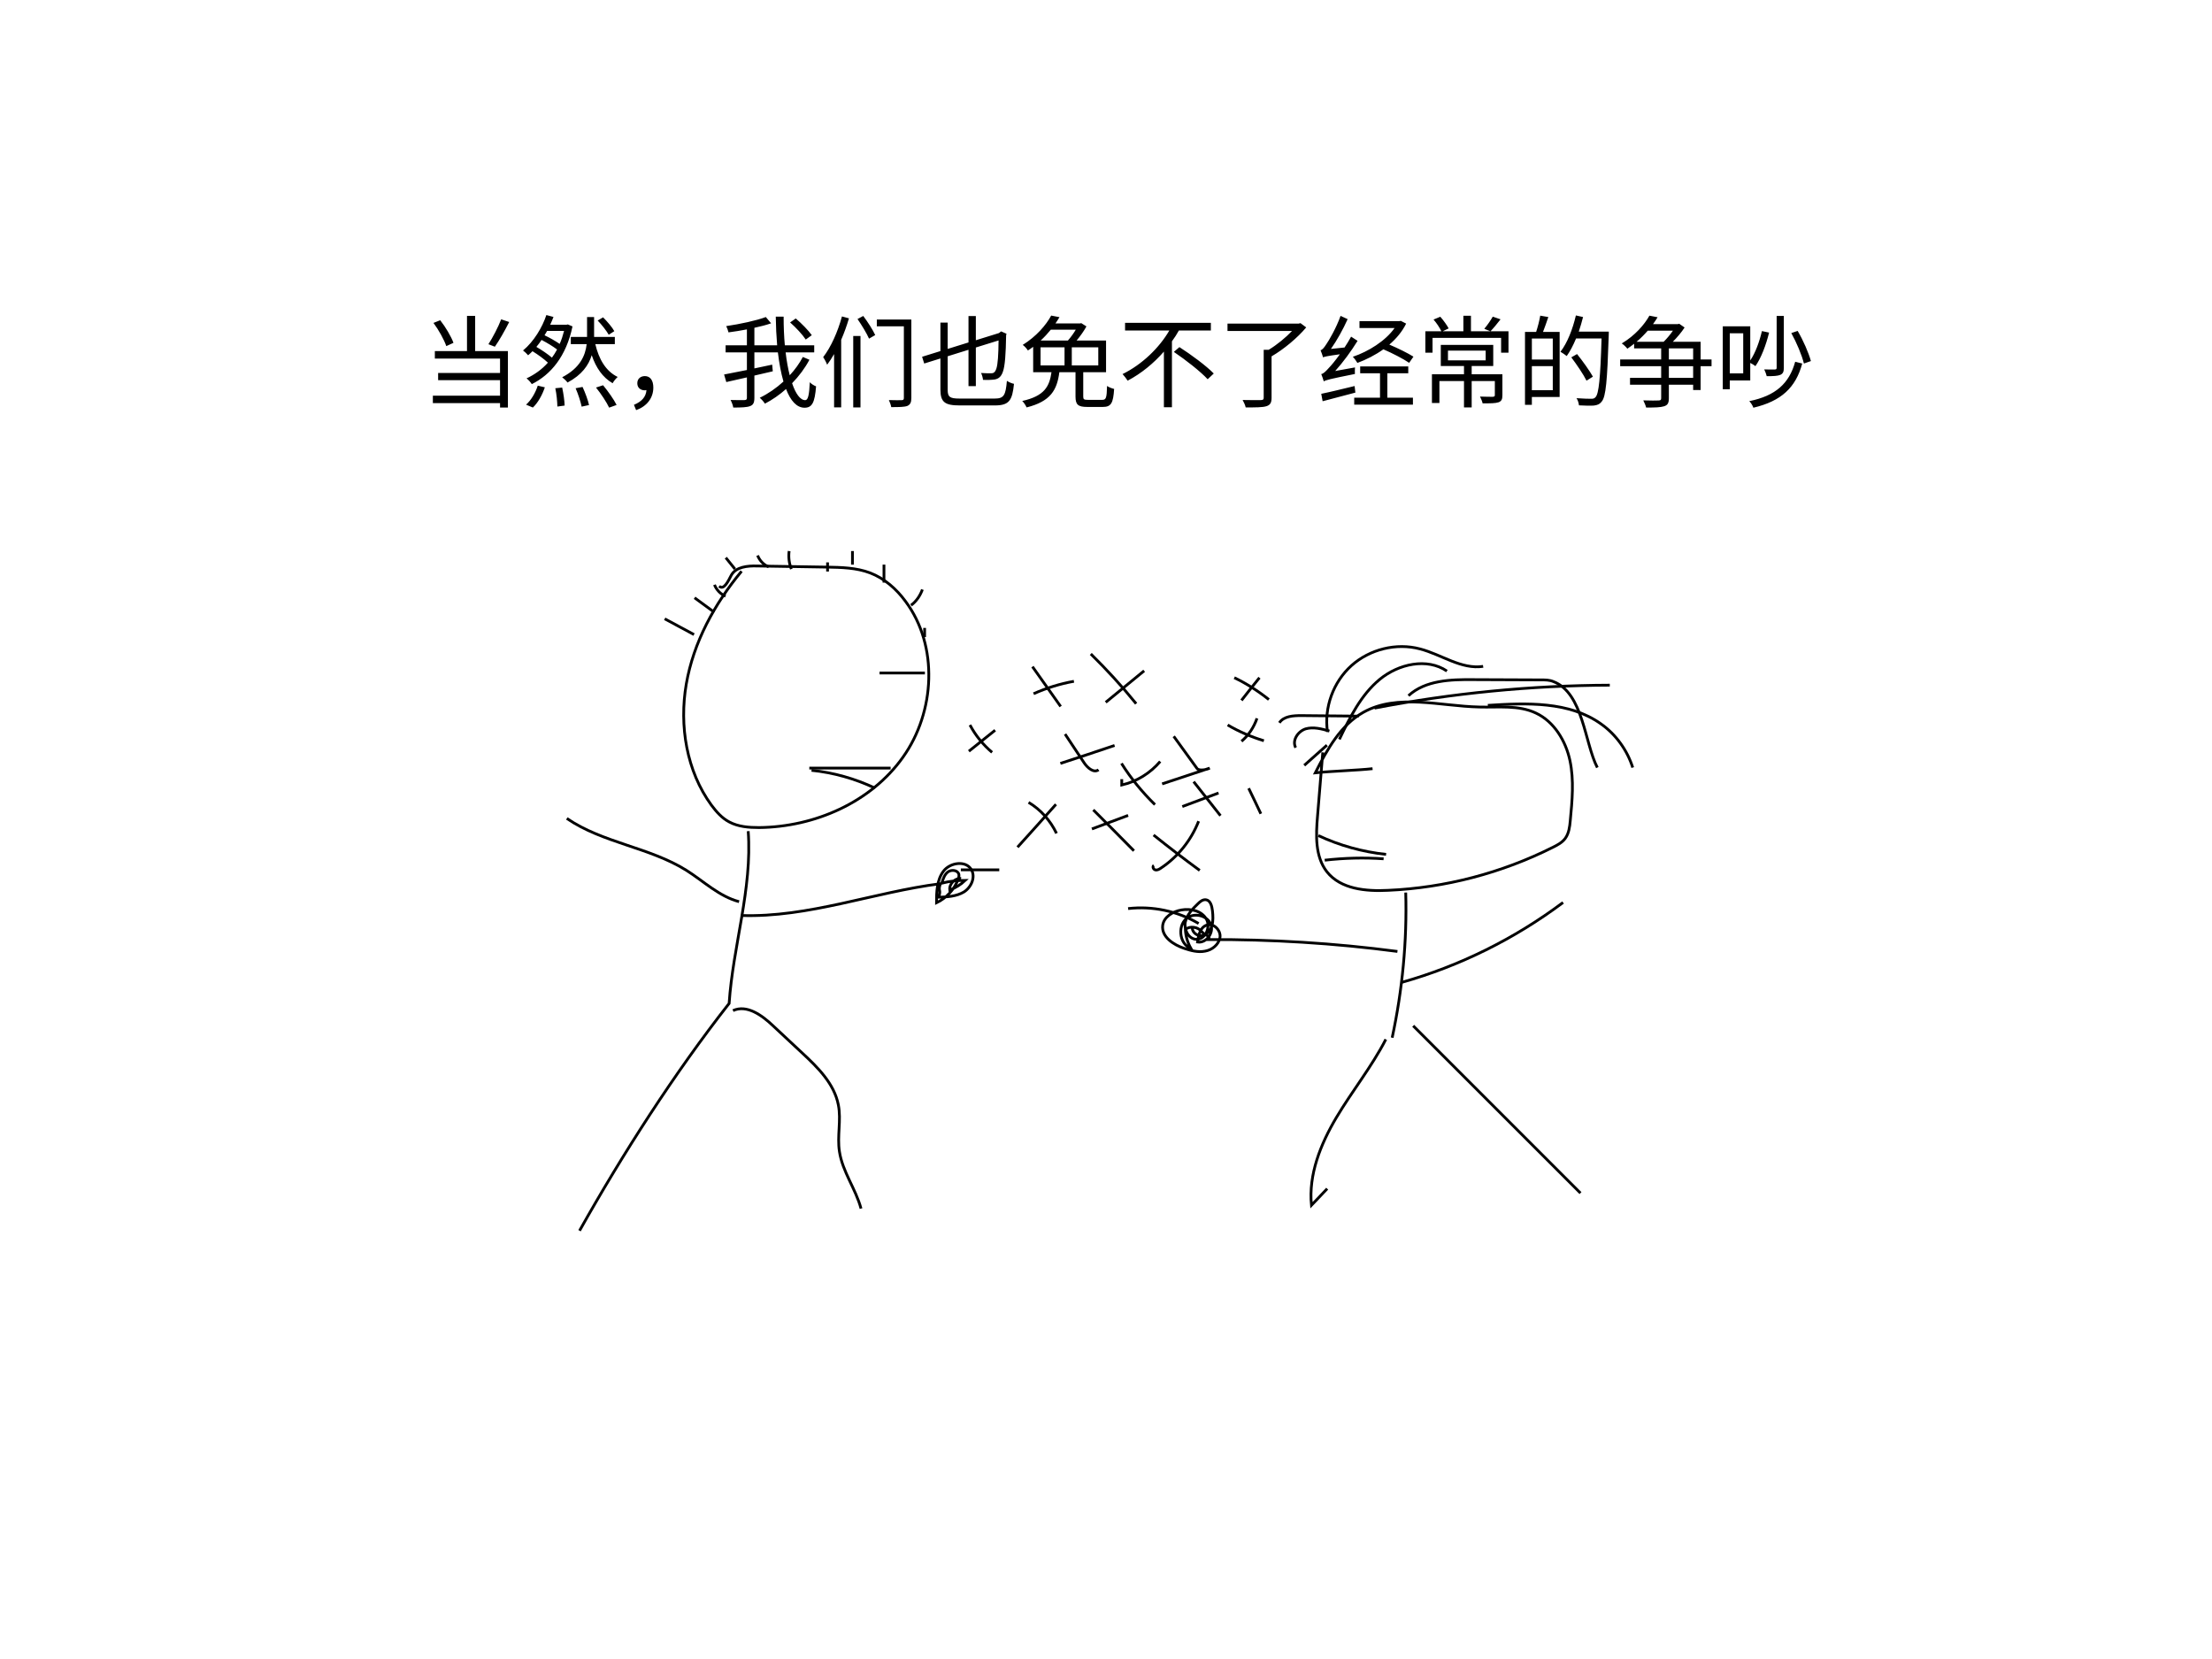
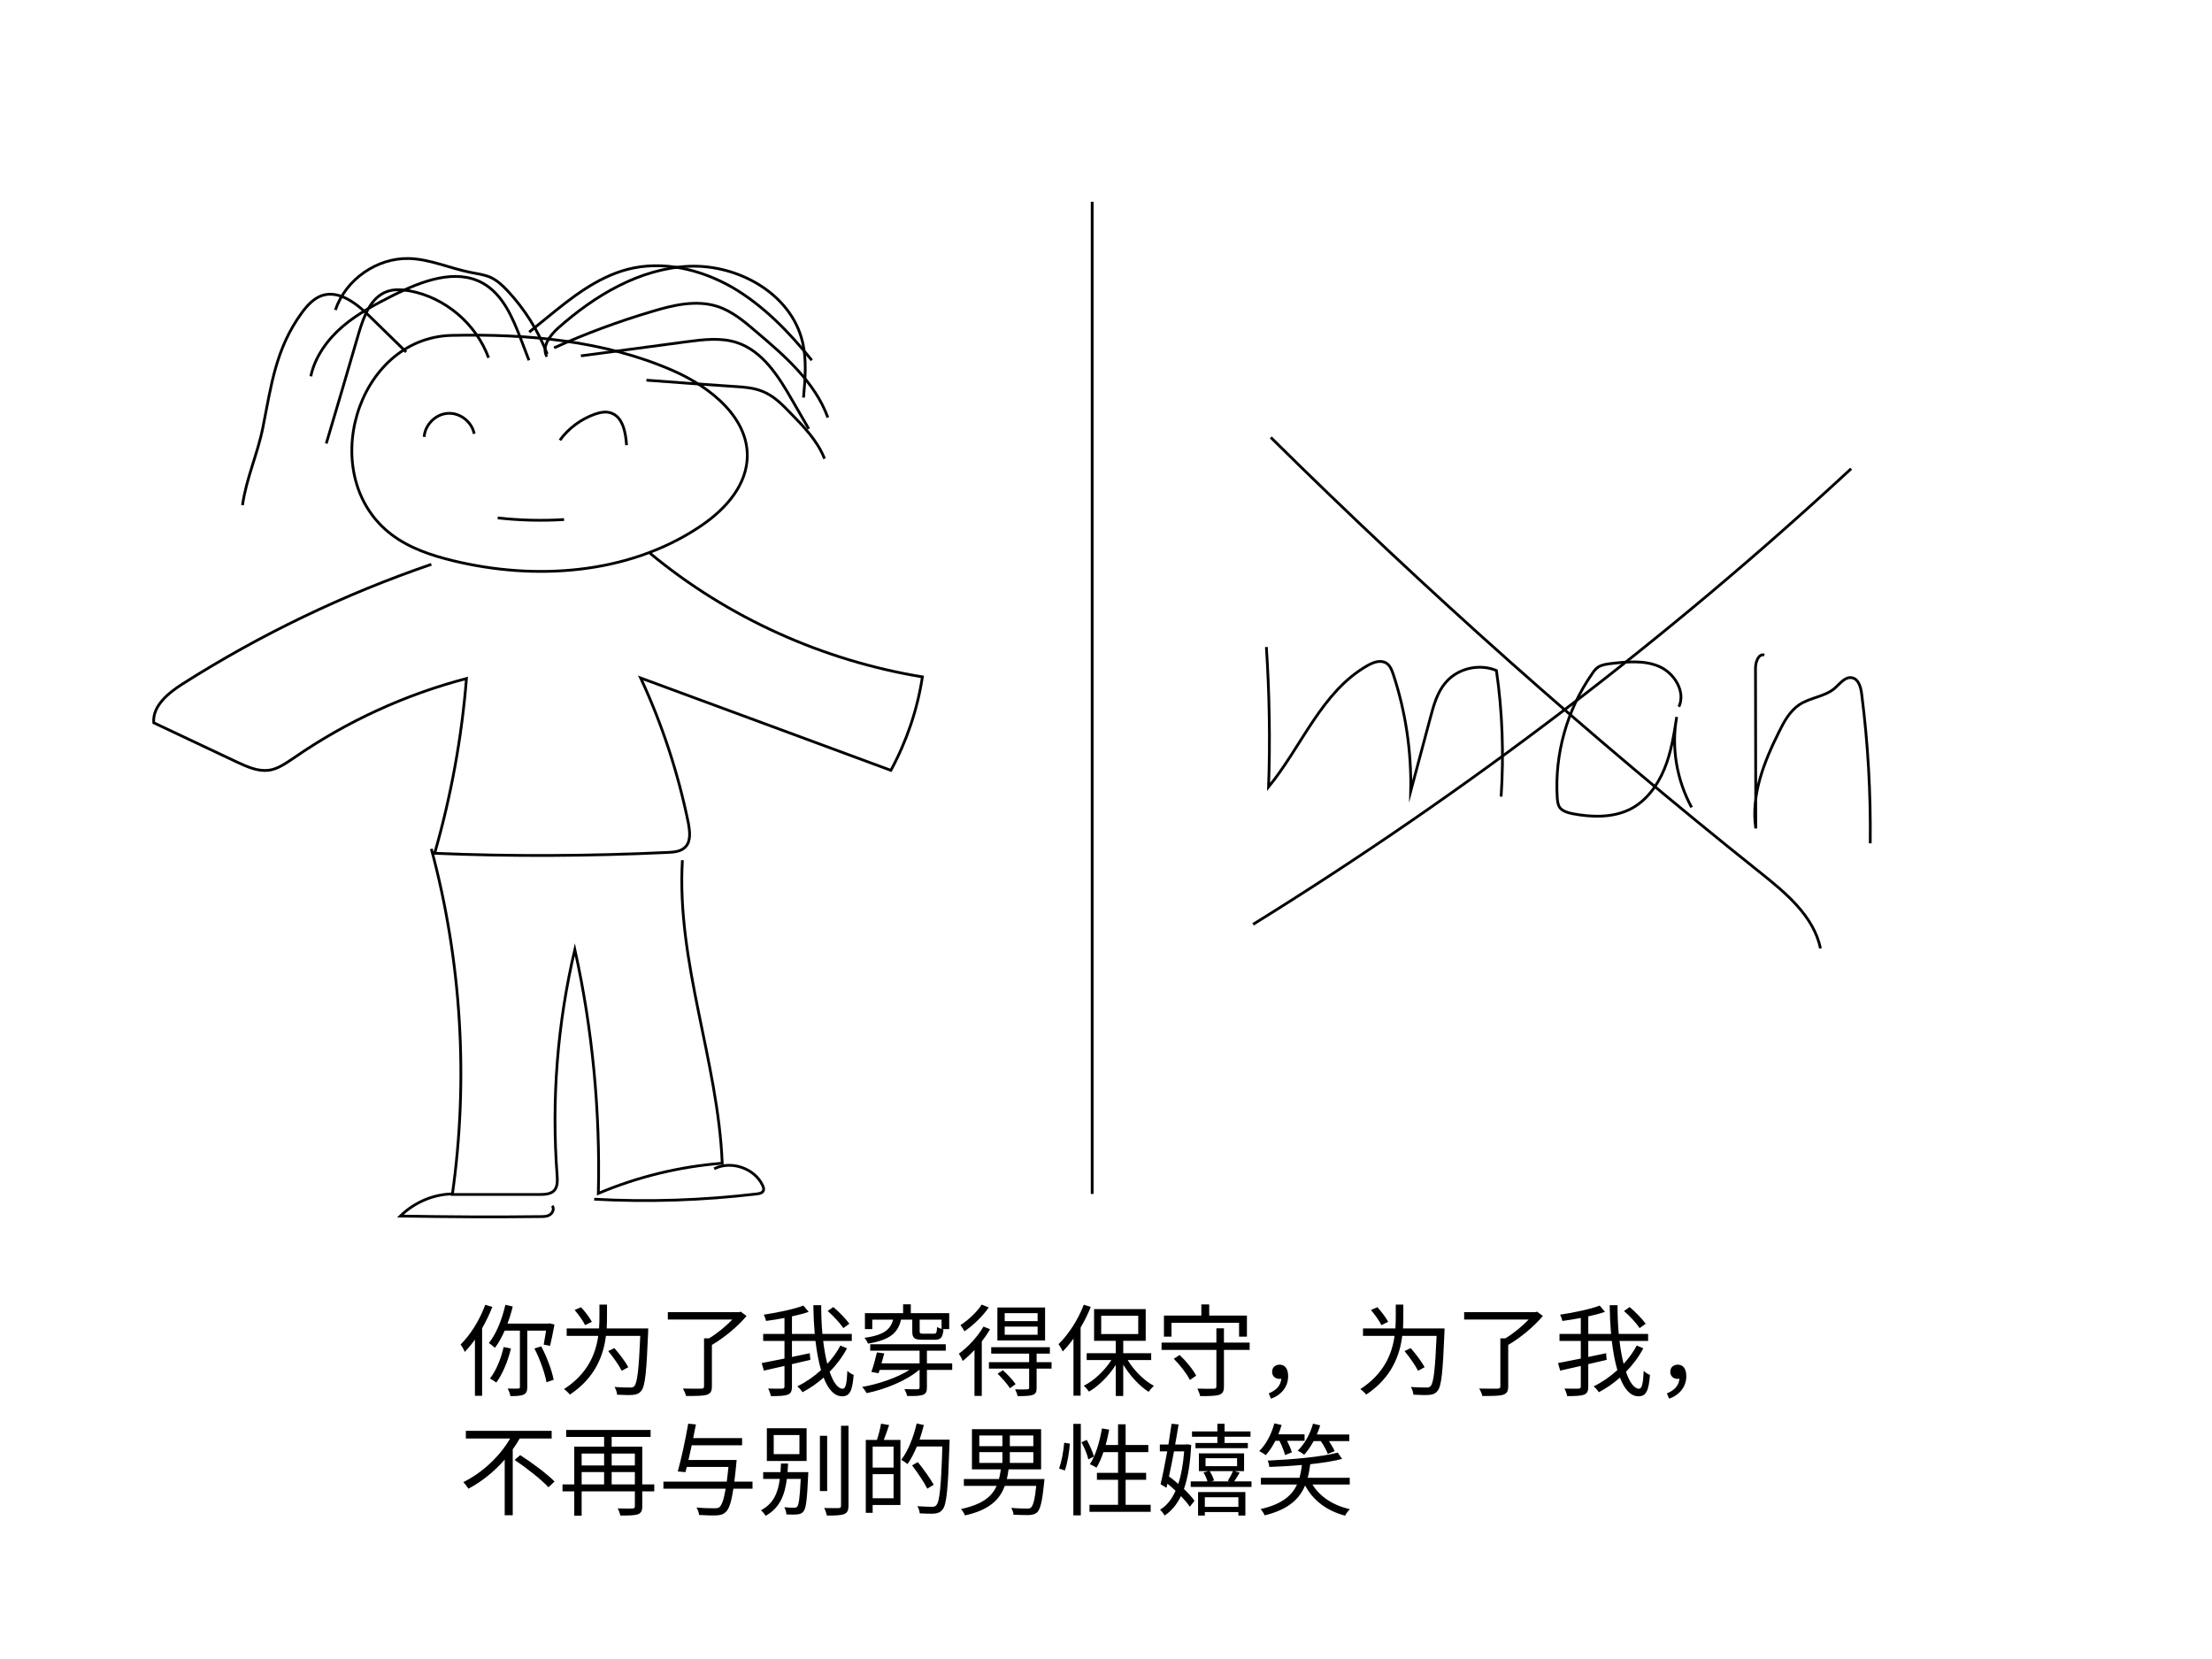
- <svg xmlns="http://www.w3.org/2000/svg" version="1.1" id="page8" x="0px" y="0px" viewBox="0 0 800 600" enable-background="new 0 0 800 600" xml:space="preserve">
-   <path fill="none" stroke="#000000" stroke-miterlimit="10" d="M268.2,206.6c-9.8,11.8-17.4,25.7-20,40.8  c-2.6,15.1,0.1,31.5,9.1,43.8c1.8,2.4,3.8,4.7,6.5,6.1c3.2,1.7,7,2,10.7,2c20.1-0.2,40.5-9.1,52.1-25.5  c11.6-16.3,12.9-40.2,0.9-56.3c-3.3-4.5-7.6-8.3-12.8-10.3c-5-1.9-10.4-2-15.7-2.1c-8.4-0.1-16.8-0.3-25.2-0.4  c-3.5-0.1-7.6,0.3-9.3,3.3c-1.1,2.1-2.7,5.6-4.4,4" />
-   <path fill="none" stroke="#000000" stroke-miterlimit="10" d="M318.1,243.4c5.5,0,10.9,0,16.4,0" />
-   <path fill="none" stroke="#000000" stroke-miterlimit="10" d="M292.7,277.8c9.8,0,19.6,0,29.4,0" />
-   <path fill="none" stroke="#000000" stroke-miterlimit="10" d="M359.9,264.1c-3.2,2.5-6.3,5.1-9.5,7.6" />
-   <path fill="none" stroke="#000000" stroke-miterlimit="10" d="M350.8,262.2c2,3.8,4.8,7.2,8,9.9" />
-   <path fill="none" stroke="#000000" stroke-miterlimit="10" d="M388.4,246.4c-5,0.9-9.9,2.4-14.6,4.5" />
-   <path fill="none" stroke="#000000" stroke-miterlimit="10" d="M373.4,241.1c3.4,4.8,6.8,9.6,10.2,14.4" />
-   <path fill="none" stroke="#000000" stroke-miterlimit="10" d="M413.8,242.6c-4.6,3.8-9.3,7.6-13.9,11.4" />
-   <path fill="none" stroke="#000000" stroke-miterlimit="10" d="M394.5,236.5c5.8,5.7,11.3,11.7,16.4,18" />
-   <path fill="none" stroke="#000000" stroke-miterlimit="10" d="M403.1,269.6c-6.5,2.2-13.1,4.4-19.6,6.5" />
-   <path fill="none" stroke="#000000" stroke-miterlimit="10" d="M385.2,265.5c2.3,3.5,4.6,6.9,6.9,10.4c1.2,1.8,3.5,3.8,5.2,2.5" />
-   <path fill="none" stroke="#000000" stroke-miterlimit="10" d="M419.6,275.4c-3.6,4.2-8.5,7.3-13.9,8.5c0-0.7,0-1.4,0-2.1" />
-   <path fill="none" stroke="#000000" stroke-miterlimit="10" d="M405.6,276.1c3.4,5.4,7.5,10.4,12.1,14.9" />
-   <path fill="none" stroke="#000000" stroke-miterlimit="10" d="M382.1,301.4c-2.2-4.6-5.7-8.6-10.1-11.2" />
-   <path fill="none" stroke="#000000" stroke-miterlimit="10" d="M381.9,290.9c-4.6,5.2-9.3,10.4-13.9,15.5" />
-   <path fill="none" stroke="#000000" stroke-miterlimit="10" d="M408,294.9c-4.4,1.6-8.7,3.3-13.1,4.9" />
-   <path fill="none" stroke="#000000" stroke-miterlimit="10" d="M395.4,292.9c4.9,4.9,9.8,9.8,14.7,14.8" />
-   <path fill="none" stroke="#000000" stroke-miterlimit="10" d="M433.5,297c-2.7,6.9-7.5,12.9-13.7,17c-0.6,0.4-1.3,0.8-2,0.6  c-0.7-0.2-1.1-1.2-0.5-1.6" />
-   <path fill="none" stroke="#000000" stroke-miterlimit="10" d="M417.2,302c5.5,4.4,11.1,8.7,16.7,12.8" />
-   <path fill="none" stroke="#000000" stroke-miterlimit="10" d="M478.4,272.1c-0.6,7.7-1.3,15.4-1.9,23.1c-0.6,6.9-0.9,14.6,3.4,20.1  c5,6.3,14.1,7.1,22.1,6.7c20.7-0.9,41.2-6.3,59.7-15.6c1.6-0.8,3.3-1.7,4.4-3.2c1.3-1.8,1.6-4.1,1.8-6.3c0.7-7.3,1.4-14.7-0.1-21.8  c-1.5-7.1-5.7-14.1-12.3-17.2c-6.3-3-13.6-2-20.5-2.2c-14.2-0.3-29.5-5-41.9,1.9c-8.2,4.6-13.1,13.4-17.4,21.9  c5.5-0.6,15.3-0.9,20.7-1.5" />
-   <path fill="none" stroke="#000000" stroke-miterlimit="10" d="M476.8,302.2c7.7,3.6,16,5.9,24.5,6.8" />
-   <path fill="none" stroke="#000000" stroke-miterlimit="10" d="M270.6,300.6c1.5,20.9-5.5,41.4-6.9,62.3  c-19.7,25.1-38.5,54.4-54.1,82.2" />
-   <path fill="none" stroke="#000000" stroke-miterlimit="10" d="M265.1,365.5c5-2.3,10.5,1.7,14.5,5.5c3.5,3.3,7,6.5,10.5,9.8  c5.7,5.3,11.6,11.1,13.1,18.8c1.1,5.5-0.5,11.3,0.4,16.9c1.1,7.3,5.9,13.5,7.8,20.6" />
-   <path fill="none" stroke="#000000" stroke-miterlimit="10" d="M268.1,331.1c24.4,0.8,47.8-8.4,72-11.5c-1,3,0.4,1.8-0.6,4.9  c3.1-0.1,6.4-0.3,9.1-1.9c2.7-1.7,4.3-5.4,2.7-8.1c-2-3.4-7.7-2.6-10.1,0.6s-2.5,7.5-2.5,11.4c3.6-1.7,6.4-4.8,7.8-8.4  c0.2-0.6,0.4-1.2,0.3-1.8c-0.3-1.6-2.6-1.9-3.9-1s-1.8,2.6-2.3,4.1c2.8-0.7,5.6-1,8.5-1c-1.6,1.5-3.5,2.7-5.6,3.5  c-0.3-2.2,1.9-4.4,4.1-4.2" />
-   <path fill="none" stroke="#000000" stroke-miterlimit="10" d="M347.5,314.6c4.6,0,9.3,0,13.9,0" />
-   <path fill="none" stroke="#000000" stroke-miterlimit="10" d="M508.4,322.8c0.5,17.6-1.2,35.2-4.9,52.5" />
-   <path fill="none" stroke="#000000" stroke-miterlimit="10" d="M431.3,335.1c-0.5,1.8,1.5,3.5,3.3,3.3s3.2-1.8,3.7-3.6  s0.4-3.6,0.2-5.4c-0.2-1.7-0.7-3.8-2.4-4c-1.1-0.1-2,0.6-2.8,1.4c-2,1.9-4,4-4.6,6.6s1,6,3.7,6.3c3.4,0.4,5.6-4.3,3.9-7.3  s-5.7-3.9-9-3.3c-3.1,0.5-6.4,2.5-6.8,5.6c-0.5,4.1,3.9,7,7.8,8.3c2.4,0.8,5,1.5,7.5,1c2.5-0.4,4.9-2.3,5.4-4.8s-2-5.3-4.5-4.7  c-2.5,0.6-3.3,3.6-3.6,6.2c3.2,0.5,6-3.4,4.8-6.4s-5.3-4.2-8.1-2.6c-4.1,2.4-3.5,9.7,0.9,11.3c-1.2-2.1-1.9-4.5-2-6.9  c1.8-1.3,4.5-0.9,5.9,0.8c1.3,1.7,3.8,1.5,2.1,2.9c23-0.1,45.9,1.3,68.7,4.3" />
-   <path fill="none" stroke="#000000" stroke-miterlimit="10" d="M408,328.6c8.8-1,17.9,0.9,25.5,5.4" />
-   <path fill="none" stroke="#000000" stroke-miterlimit="10" d="M501.2,375.9c-5.1,9.9-12.2,18.7-17.9,28.3s-10.1,20.6-9,31.7  c1.9-2,3.8-4,5.7-6" />
-   <path fill="none" stroke="#000000" stroke-miterlimit="10" d="M511.1,371c20.2,20.2,40.3,40.3,60.5,60.5" />
-   <path fill="none" stroke="#000000" stroke-miterlimit="10" d="M240.4,223.8c3.5,1.9,7.1,3.8,10.6,5.7" />
-   <path fill="none" stroke="#000000" stroke-miterlimit="10" d="M251.2,216.2c2.4,1.7,4.7,3.5,7.1,5.2" />
-   <path fill="none" stroke="#000000" stroke-miterlimit="10" d="M258.4,211.5c0.7,1.8,2.2,3.4,4,4.1" />
-   <path fill="none" stroke="#000000" stroke-miterlimit="10" d="M262.5,201.7c1.1,1.4,2.2,2.7,3.3,4.1" />
-   <path fill="none" stroke="#000000" stroke-miterlimit="10" d="M274,200.9c0.7,1.8,2.2,3.4,4,4.1" />
-   <path fill="none" stroke="#000000" stroke-miterlimit="10" d="M285.4,199.3c-0.3,2.2,0,4.5,0.8,6.5" />
-   <path fill="none" stroke="#000000" stroke-miterlimit="10" d="M299.3,203.4c0,1.1,0,2.2,0,3.3" />
-   <path fill="none" stroke="#000000" stroke-miterlimit="10" d="M308.3,199.3c0,1.6,0,3.3,0,4.9" />
-   <path fill="none" stroke="#000000" stroke-miterlimit="10" d="M319.7,204.2c0,2.2,0,4.4,0,6.5" />
-   <path fill="none" stroke="#000000" stroke-miterlimit="10" d="M333.6,213.2c-0.8,2.2-2.2,4.3-4.1,5.7" />
-   <path fill="none" stroke="#000000" stroke-miterlimit="10" d="M334.4,227.1c0,1.1,0,2.2,0,3.3" />
-   <path fill="none" stroke="#000000" stroke-miterlimit="10" d="M484.4,267.4c3.8-7.9,7.8-16.1,14.6-21.7s17.1-7.9,24.3-3" />
-   <path fill="none" stroke="#000000" stroke-miterlimit="10" d="M497.1,256.1c28-5.4,56.6-8.2,85.1-8.3" />
-   <path fill="none" stroke="#000000" stroke-miterlimit="10" d="M509.4,251.6c6.1-5.6,15.3-5.9,23.6-5.8c8.1,0,16.3,0.1,24.4,0.1  c1.5,0,3,0,4.4,0.6c10.8,4.1,11.3,22.3,15.9,31.1" />
-   <path fill="none" stroke="#000000" stroke-miterlimit="10" d="M538.1,255.1c14.1-0.9,29.4-1.5,40.9,6.7c5.4,3.8,9.5,9.5,11.5,15.8" />
-   <path fill="none" stroke="#000000" stroke-miterlimit="10" d="M480.1,264.7c-1.3-8.8,2.1-18.1,8.7-24s16.2-8.3,24.8-6  c7.7,2,14.9,7.5,22.8,6.3" />
-   <path fill="none" stroke="#000000" stroke-miterlimit="10" d="M479.9,269.5c-2.7,2.4-5.5,4.9-8.2,7.3" />
-   <path fill="none" stroke="#000000" stroke-miterlimit="10" d="M480.8,264.4c-2.8-0.8-5.8-1.6-8.6-0.8c-2.8,0.9-5,4.2-3.6,6.8" />
-   <path fill="none" stroke="#000000" stroke-miterlimit="10" d="M491.4,259c-6.9-0.1-13.9-0.1-20.8-0.2c-2.9,0-6.3,0.2-7.9,2.6" />
-   <path fill="none" stroke="#000000" stroke-miterlimit="10" d="M293.5,278.6c7.9,0.8,15.7,3,22.9,6.4" />
-   <path fill="none" stroke="#000000" stroke-miterlimit="10" d="M500.4,310.6c-7.1-0.5-14.2-0.3-21.3,0.5" />
-   <path fill="none" stroke="#000000" stroke-miterlimit="10" d="M267.3,326.1c-7.2-1.9-12.7-7.3-19-11.3c-13.4-8.4-30.3-9.9-43.3-18.8  " />
-   <path fill="none" stroke="#000000" stroke-miterlimit="10" d="M506.9,355.3c21-5.9,40.9-15.8,58.4-28.9" />
-   <path fill="none" stroke="#000000" stroke-miterlimit="10" d="M424.5,266.3c2.8,3.9,5.6,7.7,8.4,11.6c0.7,1,3.5,0.5,4.6-0.1  c-5.7,1.9-11.4,3.8-17.2,5.7" />
-   <path fill="none" stroke="#000000" stroke-miterlimit="10" d="M456,294.3c-1.5-3.1-2.9-6.2-4.4-9.2" />
-   <path fill="none" stroke="#000000" stroke-miterlimit="10" d="M440.7,286.8c-4.4,1.6-8.7,3.3-13.1,4.9" />
-   <path fill="none" stroke="#000000" stroke-miterlimit="10" d="M431.7,282.7c3.2,4.1,6.5,8.2,9.7,12.3" />
-   <path fill="none" stroke="#000000" stroke-miterlimit="10" d="M454.6,259.8c-1.1,3.2-3,6.1-5.6,8.3" />
-   <path fill="none" stroke="#000000" stroke-miterlimit="10" d="M444,262.2c4.1,2.4,8.5,4.3,13.1,5.7" />
-   <path fill="none" stroke="#000000" stroke-miterlimit="10" d="M455.5,245.1c-2.2,2.7-4.4,5.5-6.5,8.2" />
-   <path fill="none" stroke="#000000" stroke-miterlimit="10" d="M446.4,245.1c4.4,2.1,8.6,4.8,12.5,7.9" />
-   <text transform="matrix(1 0 0 1 152.4101 144.4734)" font-family="'YouYuan'" font-size="36px">当然，我们也免不了经常的争吵</text>
+ <svg xmlns="http://www.w3.org/2000/svg" version="1.1" id="page12" x="0px" y="0px" viewBox="0 0 800 600" enable-background="new 0 0 800 600" xml:space="preserve">
+   <line fill="none" stroke="#000000" stroke-miterlimit="10" x1="395" y1="73" x2="395" y2="431.8" />
+   <path fill="none" stroke="#000000" stroke-miterlimit="10" d="M141.7,193.4c6.5,4.9,14.4,7.5,22.2,9.4c29.7,7.2,62.8,4.9,88.4-11.8  c8.8-5.7,17-14,17.9-24.5c1.2-15-13.1-26.5-26.9-32.5c-24.9-10.9-52.8-13.3-80-12.7C128.8,122.2,114,172.5,141.7,193.4z" />
+   <path fill="none" stroke="#000000" stroke-miterlimit="10" d="M180,187.3c8,0.9,16,1.1,24,0.6" />
+   <path fill="none" stroke="#000000" stroke-miterlimit="10" d="M153.4,158c0.3-4.4,4.2-8.3,8.6-8.5c4.4-0.3,8.7,3.1,9.5,7.4" />
+   <path fill="none" stroke="#000000" stroke-miterlimit="10" d="M202.5,159.2c3.1-4.3,7.6-7.6,12.6-9.4c1.8-0.6,3.8-1.1,5.7-0.5  c4.4,1.3,5.5,7,5.8,11.7" />
+   <path fill="none" stroke="#000000" stroke-miterlimit="10" d="M146.9,127.3c-4.4-4.3-8.7-8.5-13.1-12.8c-4.8-4.7-11.1-9.7-17.4-7.6  c-3.1,1.1-5.4,3.7-7.3,6.3c-9.4,12.9-11,26.2-14,41.3c-1.9,9.6-6,18.4-7.4,28.2" />
+   <path fill="none" stroke="#000000" stroke-miterlimit="10" d="M176.7,129.4c-4.5-12.3-15.7-21.8-28.5-24.2c-2.8-0.5-5.8-0.7-8.4,0.3  c-5.8,2.2-8.2,8.9-10,14.8c-3.9,13.4-7.8,26.7-11.8,40.1" />
+   <path fill="none" stroke="#000000" stroke-miterlimit="10" d="M191.3,130.3c-1-2.5-1.9-5.1-2.9-7.6c-3-7.8-6.5-16.2-13.8-20.3  c-9.8-5.4-21.9-0.8-32,4.2c-6.5,3.3-13.1,6.7-18.6,11.4s-10.1,11-11.6,18.1" />
+   <path fill="none" stroke="#000000" stroke-miterlimit="10" d="M197.8,129c-2.1-3.5,1.1-7.7,4.1-10.4c13.3-11.8,29.5-21.5,47.3-22.3  c17.8-0.7,36.8,9.9,41,27.2c1.6,6.6,1,13.6,0.4,20.3" />
+   <path fill="none" stroke="#000000" stroke-miterlimit="10" d="M210.1,128.7c12.7-1.7,25.5-3.4,38.2-5.1c6.1-0.8,12.4-1.6,18.2,0.3  c9.4,3.1,15.2,12.4,20.1,21c2,3.4,3.9,6.8,5.9,10.2" />
+   <path fill="none" stroke="#000000" stroke-miterlimit="10" d="M200.4,125.8c11.5-5.2,23.4-9.6,35.6-13.2c7.6-2.3,15.8-4.2,23.4-1.8  c5.3,1.7,9.7,5.4,13.9,9c10.5,8.9,21.4,18.3,26.1,31.2" />
+   <path fill="none" stroke="#000000" stroke-miterlimit="10" d="M233.8,137.5c10.7,0.8,21.5,1.6,32.2,2.3c3.4,0.2,6.8,0.5,9.9,1.8  c4,1.6,7.1,4.8,10.1,7.9c4.8,4.9,9.7,10,12.2,16.4" />
+   <path fill="none" stroke="#000000" stroke-miterlimit="10" d="M191.4,120.1c2.1-1.7,4.2-3.4,6.3-5.1c8.9-7.3,18.2-14.7,29.3-17.6  c12.7-3.3,26.4,0,37.8,6.5c11.3,6.6,20.6,16.2,28.8,26.4" />
+   <path fill="none" stroke="#000000" stroke-miterlimit="10" d="M197.9,128c-3.3-8.5-8.2-16.3-14.4-22.9c-1.8-1.9-3.7-3.7-6.1-4.8  c-2.3-1-4.8-1.3-7.3-1.8c-7.5-1.5-14.6-4.8-22.2-5c-11.6-0.3-22.9,7.6-26.6,18.6" />
+   <path fill="none" stroke="#000000" stroke-miterlimit="10" d="M156,204.1c-31.5,10.8-61.7,25.3-89.9,43.2c-5.2,3.3-11,8-10.5,14.1  c10.1,4.8,20.2,9.5,30.3,14.3c3.5,1.6,7.2,3.3,11.1,2.9c3.5-0.4,6.4-2.6,9.3-4.5c18.9-13.1,40.2-22.9,62.4-28.7  c-1.7,21.4-5.6,42.6-11.5,63.2c28.1,1.2,56.2,1,84.2-0.3c2.3-0.1,4.9-0.3,6.5-2c2-2.1,1.6-5.5,1.1-8.4c-3.7-18.2-9.5-35.9-17.3-52.7  c30.2,11.1,60.4,22.3,90.5,33.4c5.7-10.5,9.6-22,11.4-33.8c-36-5.9-70.4-21.4-98.5-44.7" />
+   <path fill="none" stroke="#000000" stroke-miterlimit="10" d="M156,307c10.9,40.6,13.5,83.4,7.6,125c10.5,0,21.1,0,31.6,0  c1.8,0,3.9-0.1,5.2-1.4c1.3-1.4,1.2-3.5,1.1-5.4c-2.1-27.4,0.1-55.1,6.4-81.8c6.4,28.9,9.2,58.6,8.5,88.2c14.2-6,29.4-9.7,44.8-10.9  c-1.5-36.9-16.6-72.7-14.4-109.6" />
+   <path fill="none" stroke="#000000" stroke-miterlimit="10" d="M164,431.8c-7.1,0-14.1,3-19.2,8c16.8,0.3,33.7,0.4,50.5,0.2  c1.3,0,2.6,0,3.6-0.7c1.1-0.7,1.6-2.3,0.8-3.2" />
+   <path fill="none" stroke="#000000" stroke-miterlimit="10" d="M258.3,422.7c6.1-3.1,14.6-0.2,17.5,6c0.3,0.6,0.5,1.3,0.3,1.9  c-0.4,0.9-1.5,1.1-2.4,1.2c-19.5,2.3-39.2,3-58.8,1.9" />
+   <text transform="matrix(1 0 0 1 166 502)">
+     <tspan x="0" y="0" font-family="'YouYuan'" font-size="36px">你为了我穿得保守，为了我，</tspan>
+     <tspan x="0" y="43.2" font-family="'YouYuan'" font-size="36px">不再与别的男性嬉笑</tspan>
+   </text>
+   <path fill="none" stroke="#000000" stroke-miterlimit="10" d="M458,234c1.1,16.8,1.4,33.7,0.8,50.6c12.1-14.8,19.2-34.5,35.8-43.9  c2.1-1.2,4.8-2.2,6.9-0.8c1.3,0.9,1.9,2.5,2.4,4c4.5,13.6,6.6,28,6.3,42.3c2.4-8.9,4.7-17.7,7.1-26.6c1.2-4.5,2.5-9.3,5.6-12.8  c4.3-5.1,12.1-6.9,18.3-4.3c2.2,15.1,2.7,30.4,1.7,45.6" />
+   <path fill="none" stroke="#000000" stroke-miterlimit="10" d="M607.2,255.6c2.5-5.4-1.6-12.1-7-14.5s-11.7-1.8-17.7-1.1  c-1.5,0.2-3.1,0.4-4.4,1.2c-1,0.6-1.7,1.6-2.3,2.5c-9.1,13-13.6,29.1-12.6,44.9c0.1,1.1,0.2,2.3,0.8,3.3c1,1.5,3,2,4.8,2.4  c6.9,1.3,14.4,1.5,20.7-1.6c5.8-2.9,9.9-8.5,12.4-14.5c2.5-6,3.5-12.5,4.5-18.9c-2,11.1,0,22.8,5.4,32.7" />
+   <path fill="none" stroke="#000000" stroke-miterlimit="10" d="M638.1,236.9c-2.1-0.6-3.2,2.5-3.2,4.7c0,19.3,0.1,38.7,0.1,58  c-1.8-12,3-24.1,8.4-34.9c1.8-3.7,3.9-7.5,7.3-9.8c4-2.7,9.4-2.9,13-6.1c1.8-1.6,3.6-4.1,6-3.7c2.5,0.4,3.3,3.5,3.6,5.9  c2.3,17.9,3.3,35.9,3.1,54" />
+   <path fill="none" stroke="#000000" stroke-miterlimit="10" d="M669.5,169.5c-66.6,61.7-139.2,117-216.3,164.8" />
+   <path fill="none" stroke="#000000" stroke-miterlimit="10" d="M459.6,158.2c56.1,55.5,115.1,108,176.8,157.2  c9.4,7.5,19.5,15.8,22,27.6" />
</svg>
